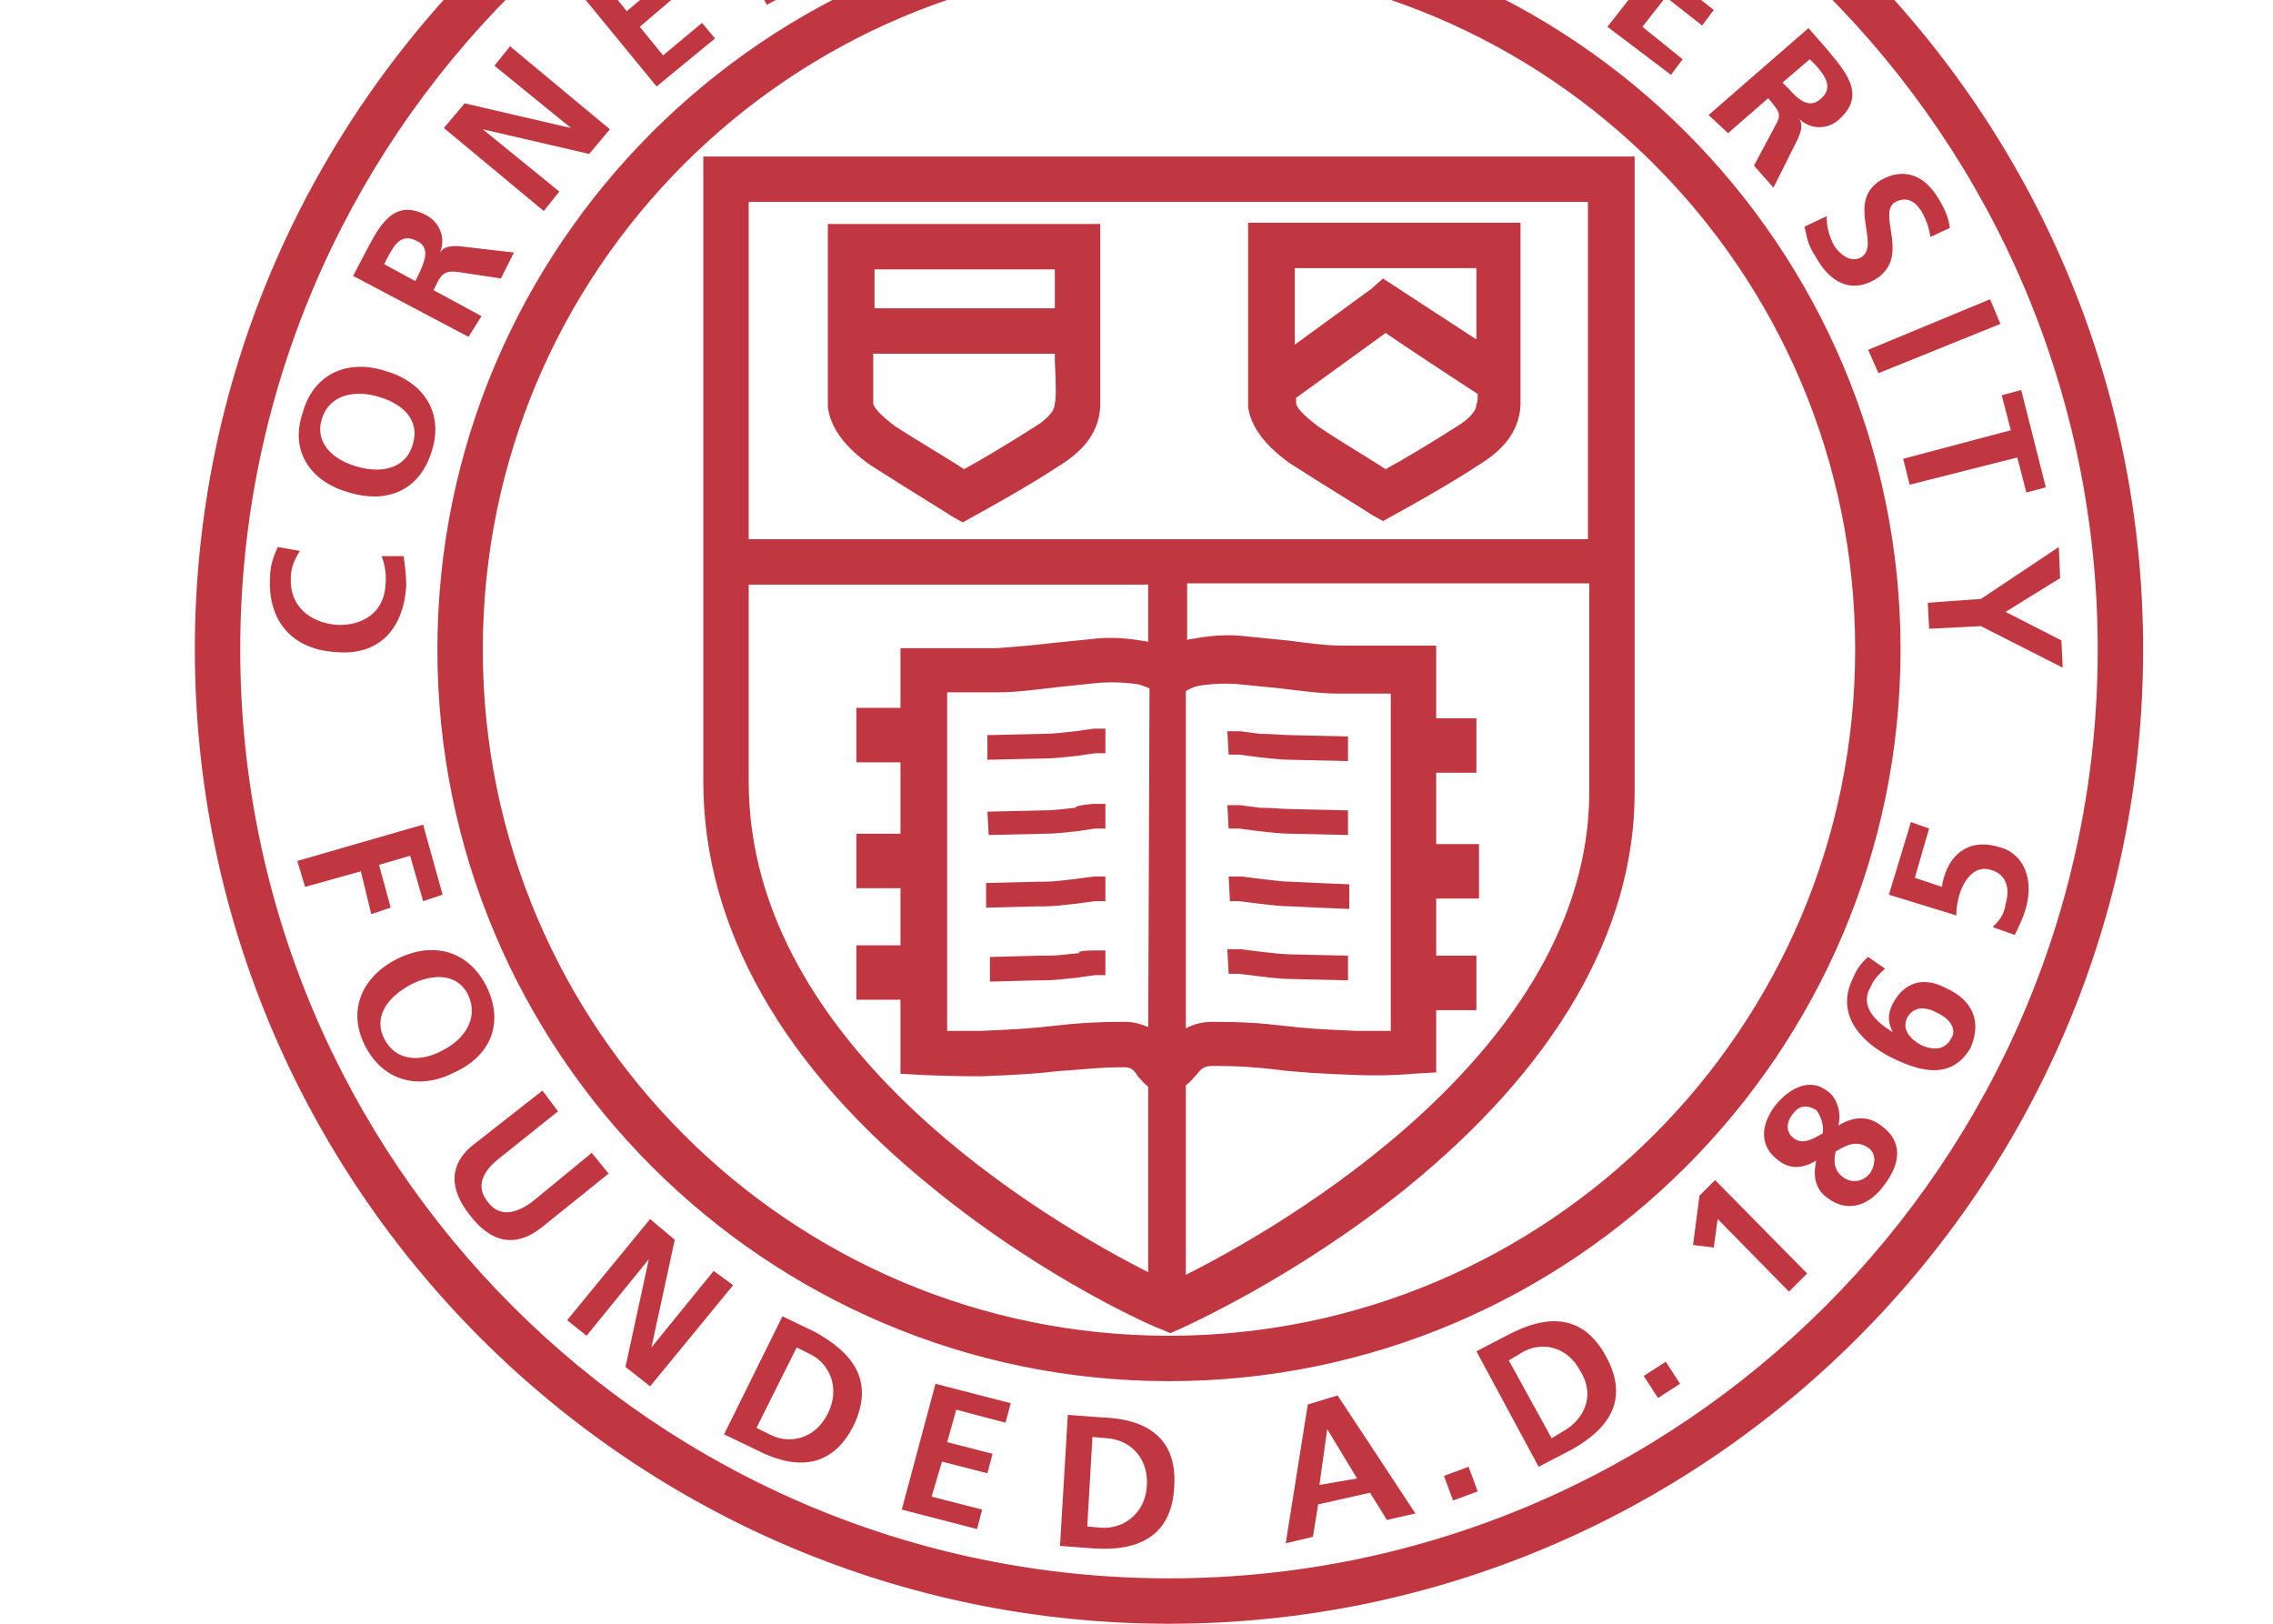
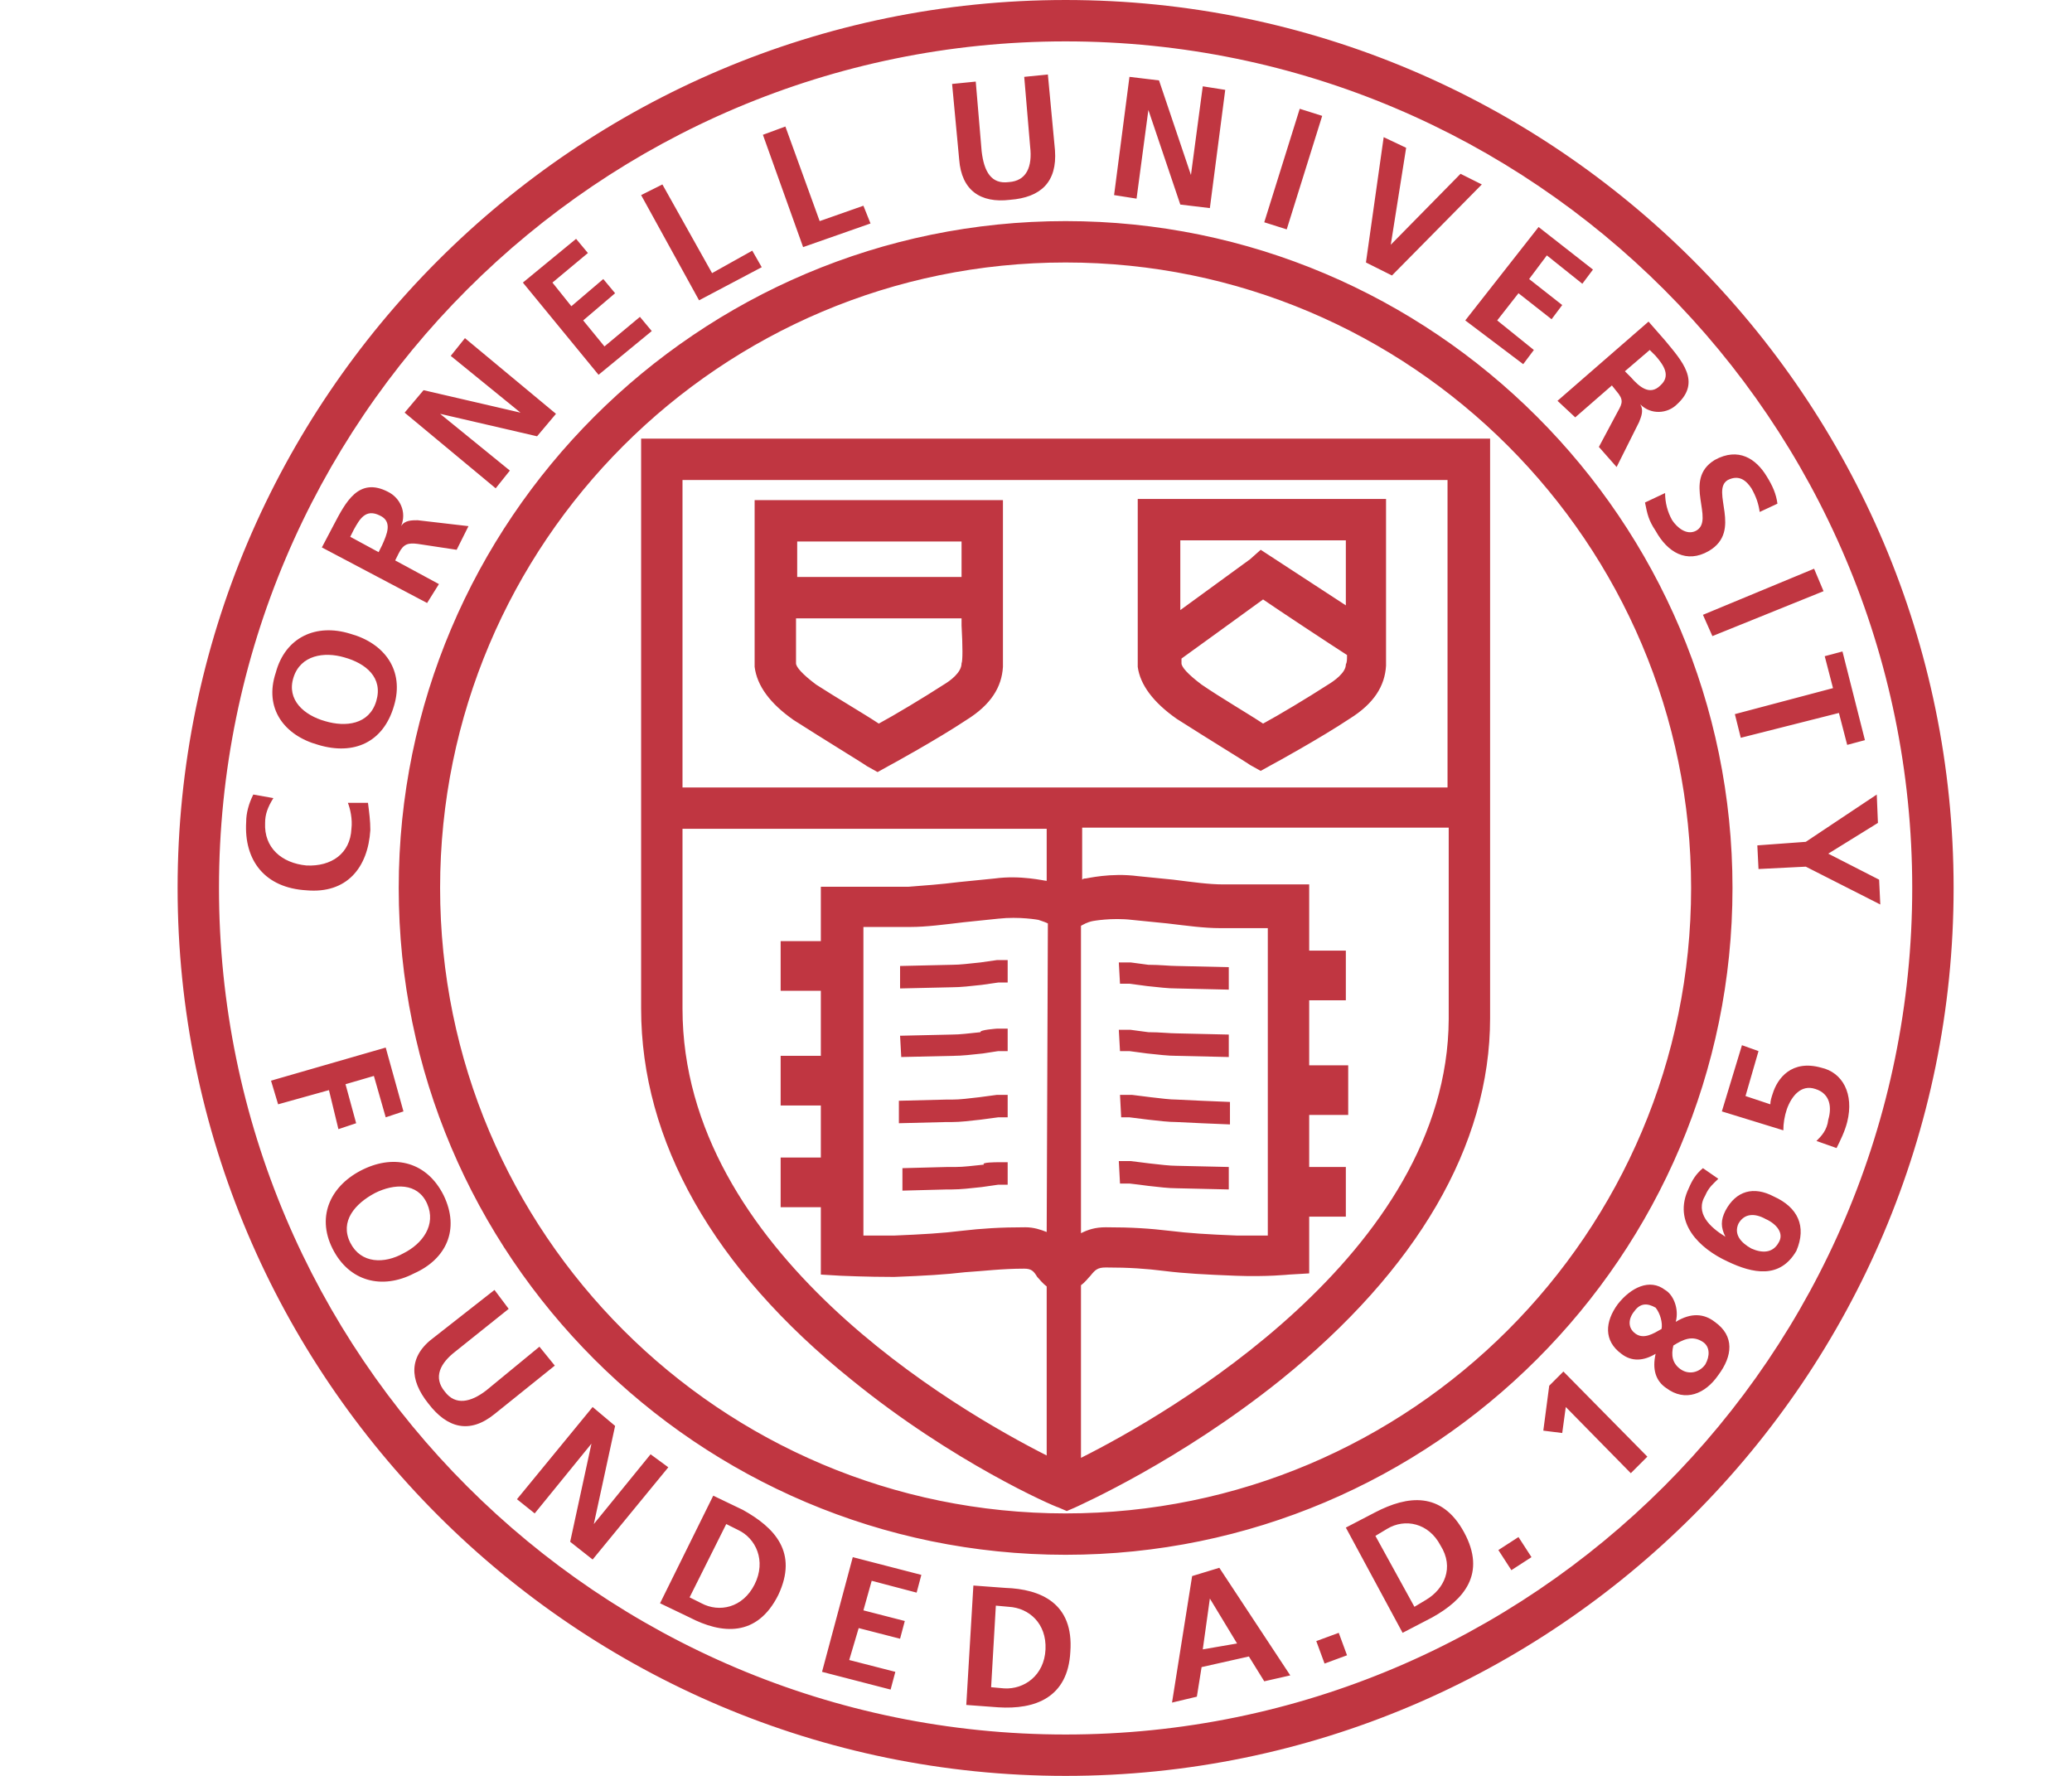
- <svg xmlns="http://www.w3.org/2000/svg" clip-rule="evenodd" fill-rule="evenodd" stroke-linejoin="round" stroke-miterlimit="1.414" viewBox="100 100 350 250">
+ <svg xmlns="http://www.w3.org/2000/svg" clip-rule="evenodd" fill-rule="evenodd" stroke-linejoin="round" stroke-miterlimit="1.414" viewBox="100 50 350 300">
  <path d="m224 89.145c-43.47 0-78.855 35.385-78.855 78.855s35.385 78.855 78.855 78.855 78.855-35.385 78.855-78.855-35.385-78.855-78.855-78.855zm0 154.035c-41.475 0-75.18-33.705-75.18-75.18s33.705-75.18 75.18-75.18 75.18 33.705 75.18 75.18-33.705 75.18-75.18 75.18zm0-134.4c-32.655 0-59.22 26.565-59.22 59.22s26.565 59.22 59.22 59.22 59.22-26.565 59.22-59.22-26.565-59.22-59.22-59.22zm0 114.765c-30.66 0-55.545-24.885-55.545-55.545s24.885-55.545 55.545-55.545 55.545 24.885 55.545 55.545-24.885 55.545-55.545 55.545zm-37.695-95.445v50.61c0 11.76 6.405 23.1 18.69 32.97 9.03 7.35 17.955 11.235 18.375 11.34l.735.315.735-.315c.42-.21 9.24-4.095 18.27-11.34 12.075-9.765 18.585-20.79 18.585-32.13v-51.45zm71.61 3.675v27.3h-67.935v-27.3zm-15.96 67.095h-2.73c-2.625-.105-4.305-.21-5.985-.42-1.785-.21-3.36-.315-5.67-.315-.945 0-1.575.21-2.205.525v-27.3c.21-.105.525-.315 1.05-.42 0 0 1.68-.315 3.465-.105l3.15.315c1.785.21 3.255.42 4.725.42h4.2zm-19.635-.315c-.525-.21-1.155-.42-1.89-.42-2.205 0-3.885.105-5.67.315-1.68.21-3.465.315-5.985.42h-2.73v-27.405h4.2c1.365 0 2.94-.21 4.725-.42l3.045-.315c1.89-.21 3.57.105 3.57.105.315.105.63.21.84.315zm-32.34-19.845v-15.96h32.34v4.62c-.21 0-2.31-.525-4.62-.21l-3.15.315c-1.68.21-3.15.315-4.515.42h-3.99-3.78v4.83h-3.57v4.41h3.57v5.775h-3.57v4.41h3.57v4.62h-3.57v4.41h3.57v5.985l1.785.105c.105 0 2.205.105 4.725.105 2.73-.105 4.515-.21 6.3-.42 1.68-.105 3.255-.315 5.25-.315.63 0 .84.21 1.155.735.21.21.42.525.84.84v15.015c-7.875-3.99-32.34-18.06-32.34-39.69zm35.385 39.9v-15.33c.42-.315.63-.63.84-.84.42-.525.63-.735 1.365-.735 2.1 0 3.57.105 5.25.315s3.57.315 6.3.42 4.725-.105 4.725-.105l1.785-.105v-5.04h3.255v-4.41h-3.255v-4.62h3.465v-4.41h-3.465v-5.775h3.255v-4.41h-3.255v-5.88h-3.675-3.99c-1.26 0-2.73-.21-4.41-.42l-3.15-.315c-2.415-.315-4.515.21-4.62.21s-.21 0-.315.105v-4.62h32.55v17.01c-.105 20.895-25.095 35.175-32.655 38.955zm-25.515-65.52c2.625 1.68 6.405 3.99 6.51 4.095l.945.525.945-.525c.21-.105 4.41-2.415 6.93-4.095 2.205-1.365 3.15-2.94 3.255-4.725v-12.915-1.89h-22.05v14.805c.21 1.68 1.365 3.255 3.465 4.725zm14.91-5.04c0 .84-1.05 1.575-1.575 1.89-1.785 1.155-4.41 2.73-5.775 3.465-1.26-.84-3.78-2.31-5.565-3.465-1.26-.945-1.785-1.575-1.785-1.89v-3.99h14.7v.63c.105 1.89.105 3.15 0 3.36zm0-10.815v3.15h-14.595v-3.15zm19.11 15.75c2.625 1.68 6.405 3.99 6.51 4.095l.945.525.945-.525c.21-.105 4.41-2.415 6.93-4.095 2.205-1.365 3.15-2.94 3.255-4.725v-12.915-1.89h-22.05v14.91c.21 1.575 1.365 3.15 3.465 4.62zm15.015-4.83c0 .735-1.05 1.47-1.575 1.785-1.785 1.155-4.41 2.73-5.775 3.465-1.26-.84-3.78-2.31-5.46-3.465-1.26-.945-1.785-1.575-1.785-1.89v-.42s5.67-4.095 7.245-5.25c1.365.945 5.985 3.99 7.455 4.935 0 .42 0 .63-.105.84 0-.105 0 0 0 0zm-14.7-11.025h14.7v5.775l-7.56-4.935-.945.84-6.195 4.515v-1.68c0-1.575 0-3.15 0-4.515zm-.315 37.8 4.62.105v1.995l-4.62-.105c-.84 0-1.575-.105-2.625-.21l-1.575-.21h-.84l-.105-1.89h1.05l1.575.21c1.05 0 1.89.105 2.52.105zm0 5.985 4.62.105v1.995l-4.62-.105c-.84 0-1.575-.105-2.625-.21l-1.575-.21h-.84l-.105-1.89h1.05l1.575.21c1.05 0 1.89.105 2.52.105zm-4.935 7.455-.105-1.995h1.05l1.68.21c.945.105 1.68.21 2.31.21l2.205.105 2.52.105v1.995l-2.52-.105-2.205-.105c-.735 0-1.575-.105-2.52-.21l-1.68-.21zm4.935 4.305 4.62.105v1.995l-4.62-.105c-.735 0-1.575-.105-2.52-.21 0 0-1.575-.21-1.68-.21h-.84l-.105-1.995h1.05l1.68.21c.945.105 1.785.21 2.415.21zm-24.57-15.75v-1.995l4.62-.105c.735 0 1.47-.105 2.52-.21l1.47-.21h.945v1.995h-.84l-1.47.21c-.945.105-1.89.21-2.625.21zm8.61 3.57h.945v1.995h-.84l-1.365.21c-.945.105-1.89.21-2.625.21l-4.62.105-.105-1.89 4.62-.105c.735 0 1.47-.105 2.52-.21-.105-.21 1.47-.315 1.47-.315zm0 5.88h.945v1.995h-.84l-1.575.21c-.945.105-1.785.21-2.52.21h-.525l-4.2.105v-1.995l4.2-.105h.525c.735 0 1.47-.105 2.415-.21zm0 5.985h.945v1.995h-.84l-1.47.21c-.945.105-1.89.21-2.625.21h-.42l-3.99.105v-1.995l3.99-.105h.735c.735 0 1.47-.105 2.52-.21-.315-.21 1.155-.21 1.155-.21zm-3.36-89.04-.63-6.72 2.1-.21.525 6.195c.21 1.785.84 2.94 2.415 2.73 1.575-.105 2.1-1.365 1.89-3.15l-.525-6.195 2.1-.21.63 6.72c.21 2.835-1.26 4.2-3.99 4.41-2.625.315-4.305-.84-4.515-3.57zm-32.025 19.11-6.72-8.19 4.725-3.885 1.05 1.26-3.15 2.625 1.68 2.1 2.835-2.415 1.05 1.26-2.835 2.415 1.89 2.31 3.15-2.625 1.05 1.26zm18.165-11.34-3.57-9.975 1.995-.735 3.045 8.4 3.885-1.365.63 1.575zm29.61-4.305-1.995-.315 1.365-10.5 2.625.315 2.835 8.4 1.05-7.875 1.995.315-1.365 10.5-2.625-.315-2.835-8.4zm-56.91 25.725-8.085-6.72 1.68-1.995 8.61 1.995-6.195-5.04 1.26-1.575 8.085 6.72-1.68 1.995-8.61-1.995 6.195 5.04zm-5.04 8.505-3.885-2.1.315-.63c.42-.84.84-.945 1.68-.84l3.465.525 1.05-2.1-4.515-.525c-.525 0-1.155 0-1.47.525.525-1.26-.105-2.52-1.155-3.045-2.625-1.365-3.78.945-4.83 2.94l-1.05 1.995 9.345 4.935zm-5.04-3.465-.315.63-2.52-1.365.315-.63c.525-.945 1.05-1.89 2.31-1.26 1.155.525.63 1.68.21 2.625zm117.285 6.195 9.87-4.095.84 1.995-9.87 3.99zm-36.96-34.23-1.995-.63 3.15-10.08 1.995.63zm48.51 40.74-.735-2.835 1.575-.42 1.995 7.875-1.575.42-.735-2.835-8.715 2.205-.525-2.1zm-2.415 13.65 6.3-4.2.105 2.52-4.41 2.73 4.515 2.31.105 2.205-6.615-3.36-4.2.21-.105-2.1zm-9.765-27.615c1.785-.945-1.26-4.515 1.68-6.3 2.1-1.155 3.675-.105 4.62 1.47.525.84.84 1.575.945 2.415l-1.575.735c-.105-.735-.315-1.365-.735-2.1-.42-.63-1.05-1.26-2.1-.735-1.575.945 1.365 4.515-1.68 6.3-1.995 1.155-3.675.105-4.725-1.785-.63-.945-.735-1.47-.945-2.52l1.785-.84c0 .84.21 1.68.63 2.415.42.63 1.26 1.365 2.1.945zm-10.71-10.08 3.255-2.835.42.525c.63.735.525 1.05.105 1.785l-1.68 3.15 1.575 1.785 1.995-3.99c.21-.525.42-1.05.105-1.575.945.945 2.415.84 3.255 0 2.205-1.995.42-3.885-1.05-5.67l-1.47-1.68-8.085 7.035zm6.615-5.985.525.525c.735.84 1.365 1.785.42 2.625-.945.945-1.89.105-2.625-.735l-.525-.525zm-22.89-6.615-2.31-1.155 1.575-11.13 1.995.945-1.365 8.61 6.195-6.3 1.89.945zm6.51 3.99 6.51-8.295 4.83 3.78-.945 1.26-3.15-2.52-1.575 2.1 2.94 2.31-.945 1.26-2.94-2.31-1.89 2.415 3.255 2.625-.945 1.26zm-68.04-1.785-5.145-9.345 1.89-.945 4.41 7.875 3.57-1.995.84 1.47zm56.805 118.335.735 1.995-1.995.735-.735-1.995zm-13.02-5.04-1.785 11.235 2.205-.525.42-2.625 4.2-.945 1.365 2.205 2.31-.525-6.3-9.555zm.945 6.51.63-4.515 2.415 3.99zm45.465-29.085c-.945-.735-2.1-.84-3.465 0 .315-1.155-.21-2.415-.945-2.835-1.365-1.05-3.045-.21-4.2 1.26-1.155 1.575-1.26 3.255.315 4.41.945.735 1.995.63 3.045 0-.315 1.365 0 2.415.945 3.045 1.68 1.26 3.465.525 4.62-1.155 1.26-1.68 1.47-3.465-.315-4.725zm-4.725.63c-.735.42-1.575.945-2.31.42s-.63-1.365-.105-1.995c.525-.735 1.155-.735 1.89-.315.42.525.63 1.365.525 1.89zm3.885 3.15c-.525.735-1.47.945-2.205.42s-.84-1.26-.63-2.1c.84-.525 1.68-.945 2.625-.315.63.42.63 1.26.21 1.995zm-62.16 19.845-2.835-.21-.63 10.605 2.835.21c3.255.21 6.195-.84 6.405-4.935.315-4.305-2.625-5.565-5.775-5.67zm3.57 5.46c-.105 2.31-1.89 3.57-3.675 3.465l-1.155-.105.42-7.245 1.155.105c1.785.105 3.36 1.47 3.255 3.78zm-64.575-80.325c3.15.945 5.775-.21 6.72-3.465.945-3.15-.84-5.565-3.885-6.405-3.045-.945-5.775.315-6.615 3.465-1.05 3.15.735 5.565 3.78 6.405zm-2.205-5.985c.63-1.995 2.73-2.31 4.515-1.785 1.89.525 3.465 1.785 2.835 3.885s-2.73 2.31-4.515 1.785c-1.89-.525-3.465-1.89-2.835-3.885zm96.075 74.13-2.625 1.365 5.04 9.345 2.625-1.365c2.835-1.575 4.83-3.885 2.835-7.56s-5.04-3.255-7.875-1.785zm4.515 7.77-1.05.63-3.465-6.3 1.05-.63c1.575-.945 3.675-.525 4.725 1.47 1.26 1.995.315 3.885-1.26 4.83zm-50.925-3.78 6.09 1.575-.42 1.575-3.99-1.05-.735 2.625 3.675.945-.42 1.575-3.675-.945-.84 2.835 4.095 1.05-.42 1.575-6.09-1.575zm59.115-1.785 1.155 1.785-1.785 1.155-1.155-1.785zm3.99-14.7 7.455 7.56-1.47 1.47-5.775-5.88-.315 2.31-1.68-.21.525-3.99zm-109.62-24.99-4.515 1.26-.63-2.1 10.185-2.94 1.575 5.67-1.575.525-1.05-3.675-2.52.735.945 3.465-1.575.525zm134.82 2.835c-.21.84-.63 1.68-.945 2.31l-1.785-.63c.42-.42.945-.945 1.05-1.89.315-1.05.21-2.31-1.155-2.73-1.26-.42-2.1.63-2.52 1.785-.21.63-.315 1.26-.315 1.89l-5.46-1.68 1.785-5.88 1.47.525-1.155 3.99 2.205.735c0-.315.105-.63.21-.945.42-1.365 1.68-3.045 4.305-2.31 1.89.42 2.94 2.31 2.31 4.83zm-136.815-20.58c-3.675-.21-5.565-2.625-5.355-6.09 0-.735.21-1.575.63-2.415l1.785.315c-.525.84-.735 1.47-.735 2.205-.105 2.205 1.47 3.57 3.675 3.78 2.205.105 3.885-1.05 3.99-3.255.105-.84-.105-1.785-.315-2.31h1.785c.105.84.21 1.575.21 2.415-.21 3.36-2.1 5.67-5.67 5.355zm12.18 27.09c-1.47-2.94-4.305-3.675-7.14-2.31s-4.2 4.095-2.73 7.035 4.41 3.675 7.245 2.205c2.835-1.26 4.095-3.885 2.625-6.93zm-3.57 5.145c-1.68.945-3.78.945-4.725-.945s.42-3.465 2.205-4.41c1.68-.84 3.78-.945 4.62.945s-.42 3.57-2.1 4.41zm121.695-5.04c-1.785-.945-3.36-.525-4.305 1.26-.42.84-.42 1.47 0 2.31-1.365-.84-2.73-2.1-1.785-3.675.315-.735.735-1.05 1.155-1.47l-1.365-.945c-.63.525-.945 1.05-1.26 1.785-1.47 3.045.945 5.355 3.465 6.51 2.205 1.05 4.62 1.575 6.09-.945.945-2.205.105-3.885-1.995-4.83zm.42 4.095c-.525.945-1.47.945-2.415.525-.945-.525-1.575-1.26-1.155-2.205.525-.945 1.47-.945 2.415-.42.945.42 1.68 1.26 1.155 2.1zm-108.675 10.92-5.355 4.305c-2.205 1.785-4.2 1.26-5.88-.945-1.68-2.1-1.785-4.2.525-5.88l5.355-4.2 1.26 1.68-4.725 3.78c-1.365 1.05-1.995 2.31-.945 3.57.945 1.26 2.31.945 3.675-.105l4.725-3.885zm16.695 12.81-2.625-1.26-4.725 9.555 2.625 1.26c2.835 1.47 5.985 1.785 7.875-1.995 1.785-3.78-.315-5.985-3.15-7.56zm1.05 6.615c-1.05 2.1-3.15 2.52-4.725 1.68l-1.05-.525 3.255-6.51 1.05.525c1.575.735 2.52 2.73 1.47 4.83zm-7.665-10.395-6.72 8.19-1.995-1.575 1.89-8.715-5.04 6.195-1.575-1.26 6.72-8.19 1.995 1.68-1.89 8.715 5.04-6.195z" fill="#c03641" fill-rule="nonzero" transform="matrix(1.90223 0 0 1.90223 -146.098 -119.574)" />
</svg>
